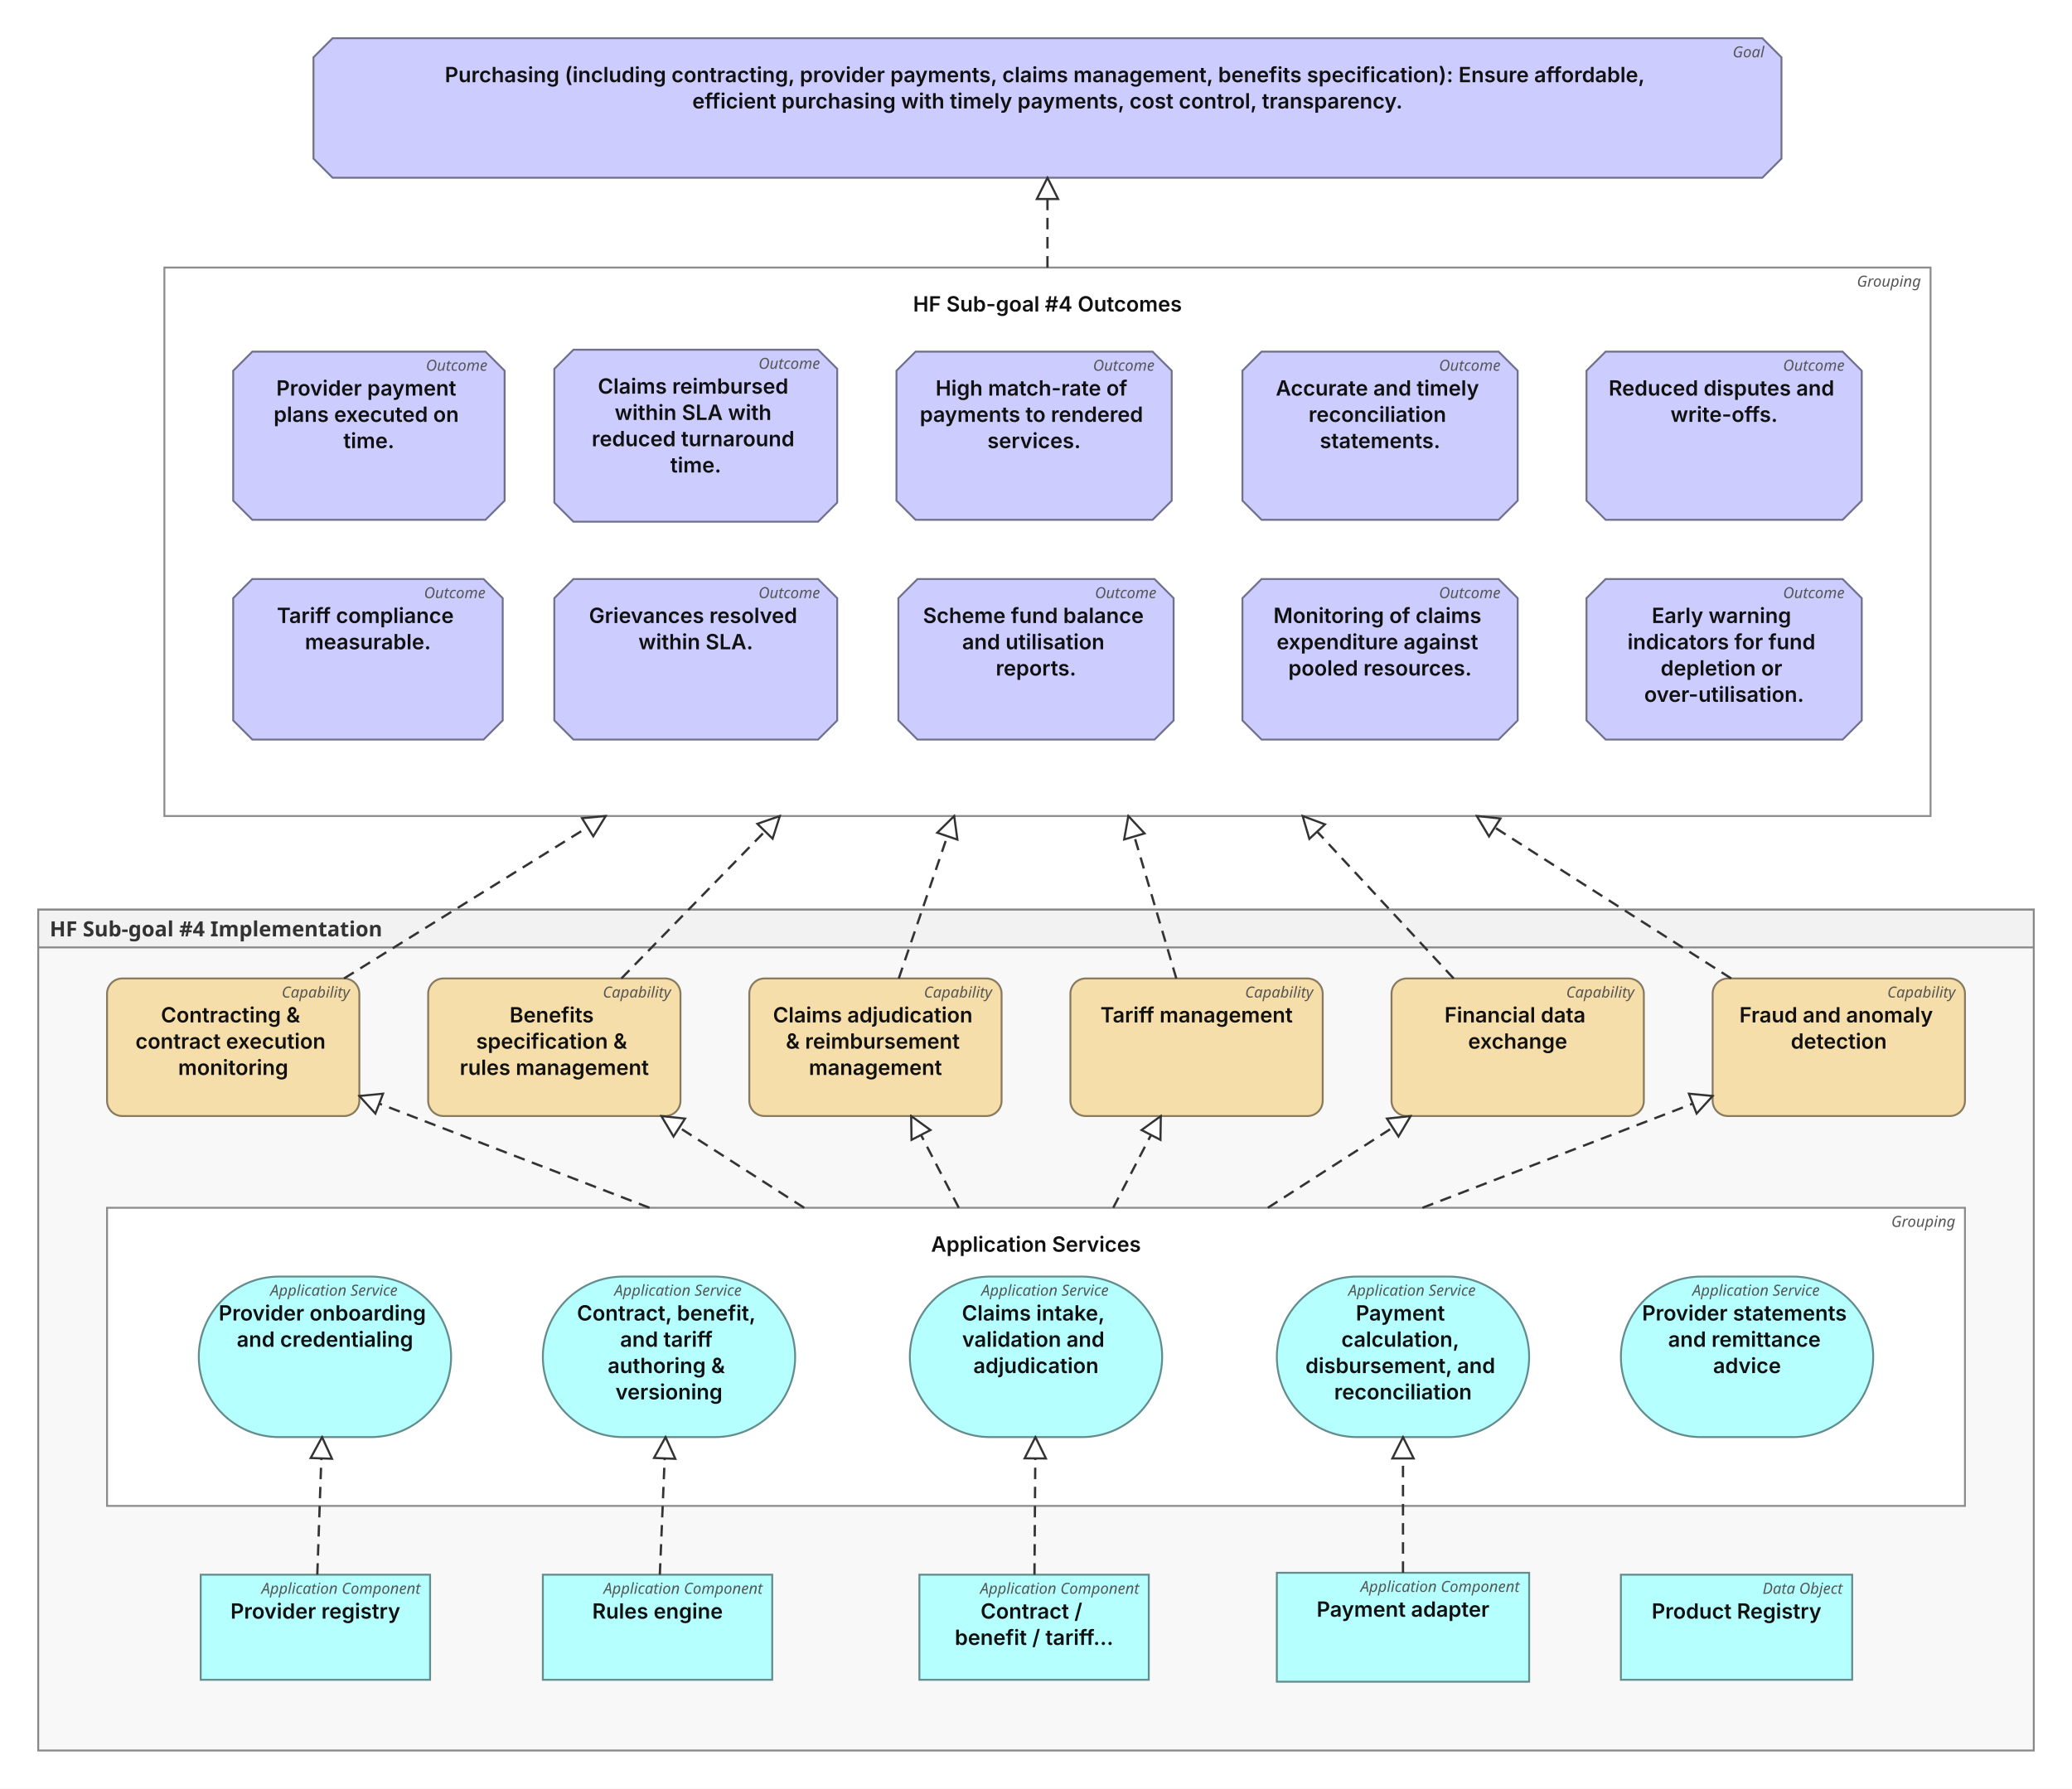
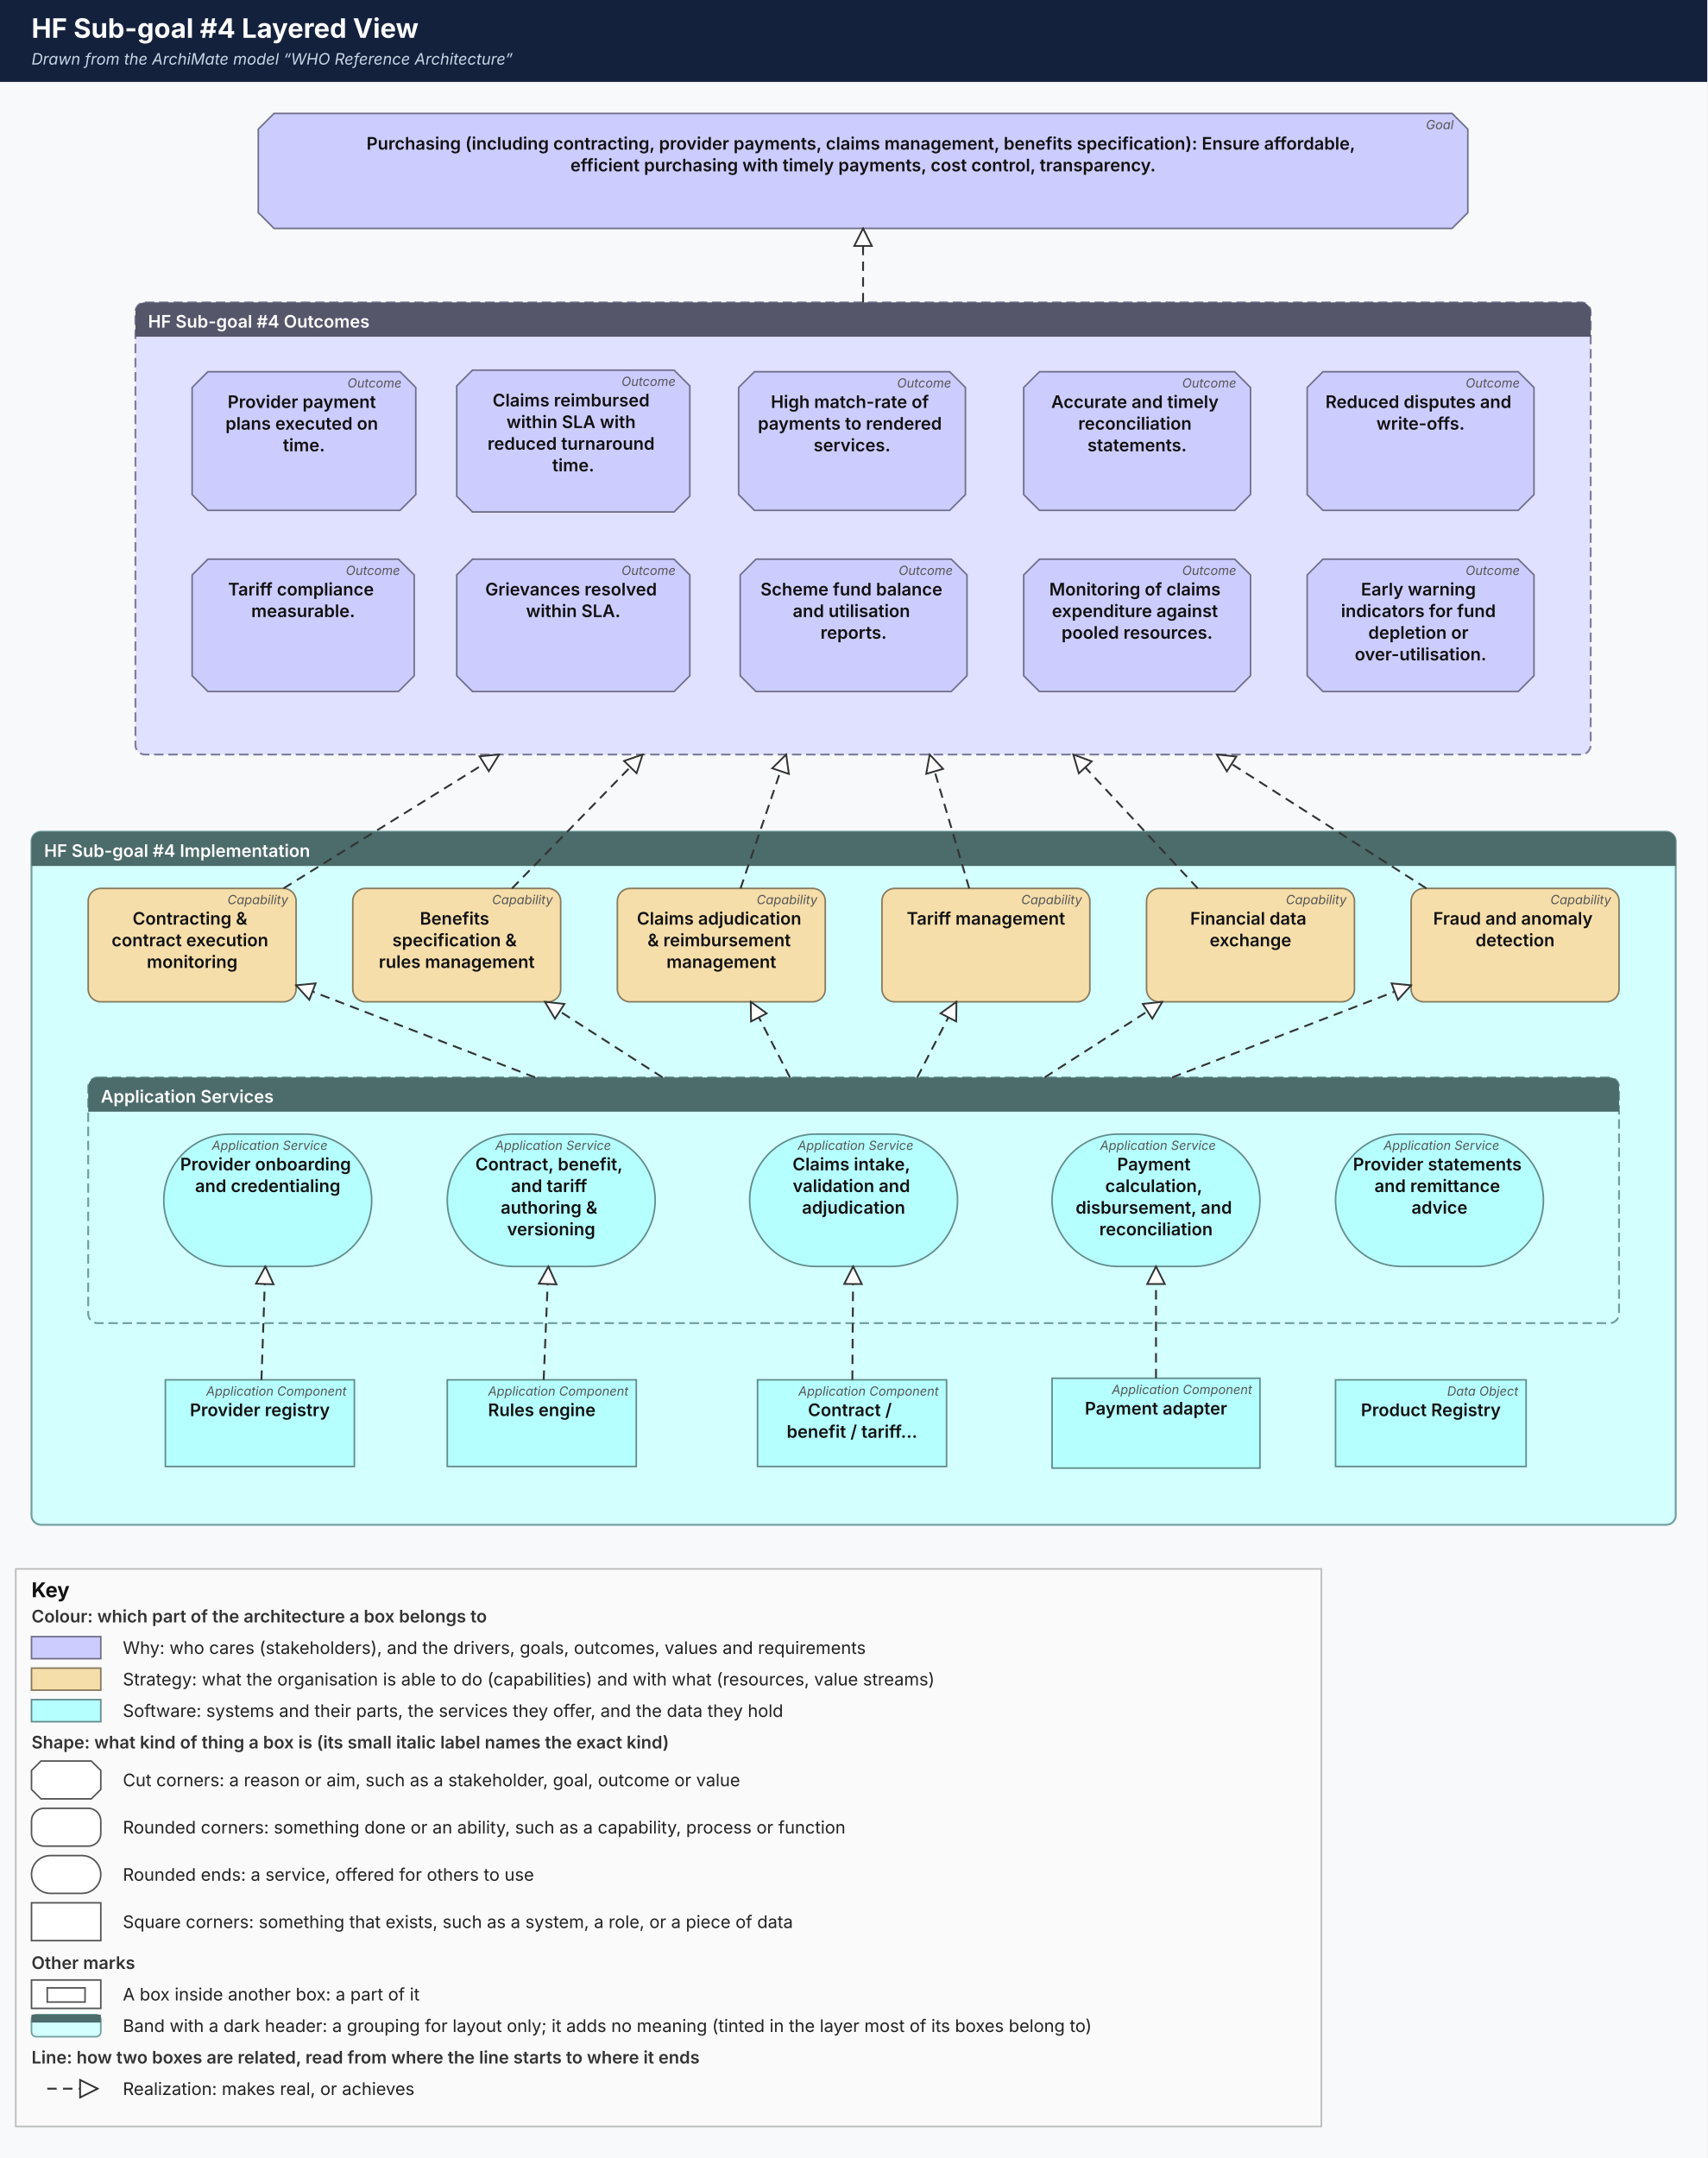
- <svg xmlns="http://www.w3.org/2000/svg" viewBox="16 76 1084 936" width="1084" height="936" role="img" aria-labelledby="av-title">
+ <svg xmlns="http://www.w3.org/2000/svg" viewBox="16 24 1084 1370" width="1084" height="1370" role="img" aria-labelledby="av-title">
  <style>
- .av-name{font:600 11px system-ui,-apple-system,"Segoe UI",sans-serif;fill:#111}
- .av-type{font:italic 8px system-ui,sans-serif;fill:#555}
- .av-group{font:600 11px system-ui,sans-serif;fill:#333}
- .av-note{font:10px system-ui,sans-serif;fill:#222}
- .av-rel{font:9px system-ui,sans-serif;fill:#333;paint-order:stroke;stroke:#fff;stroke-width:3px}
+ .av-name{font:600 11px Inter, "Segoe UI", system-ui, -apple-system, Helvetica, Arial, sans-serif;fill:#111}
+ .av-type{font:italic 8px Inter, "Segoe UI", system-ui, -apple-system, Helvetica, Arial, sans-serif;fill:#555}
+ .av-group{font:600 11px Inter, "Segoe UI", system-ui, -apple-system, Helvetica, Arial, sans-serif;fill:#333}
+ .av-note{font:10px Inter, "Segoe UI", system-ui, -apple-system, Helvetica, Arial, sans-serif;fill:#222}
+ .av-key{font:11px Inter, "Segoe UI", system-ui, -apple-system, Helvetica, Arial, sans-serif;fill:#222}
+ .av-keyh{font:600 11px Inter, "Segoe UI", system-ui, -apple-system, Helvetica, Arial, sans-serif;fill:#333}
+ .av-keyt{font:700 13px Inter, "Segoe UI", system-ui, -apple-system, Helvetica, Arial, sans-serif;fill:#111}
+ .av-rel{font:9px Inter, "Segoe UI", system-ui, -apple-system, Helvetica, Arial, sans-serif;fill:#333;paint-order:stroke;stroke:#fff;stroke-width:3px}
a:hover rect,a:hover polygon,a:focus rect,a:focus polygon{stroke:#06c;stroke-width:2.5}
</style>
  <defs>
    <marker id="arrow-open" viewBox="0 0 12 12" refX="11" refY="6" markerWidth="11" markerHeight="11" orient="auto-start-reverse" markerUnits="userSpaceOnUse">
      <path d="M1 1 L11 6 L1 11" fill="none" stroke="#333" stroke-width="1.3" />
    </marker>
    <marker id="arrow-filled" viewBox="0 0 12 12" refX="11" refY="6" markerWidth="11" markerHeight="11" orient="auto-start-reverse" markerUnits="userSpaceOnUse">
      <path d="M1 1 L11 6 L1 11 Z" fill="#333" />
    </marker>
    <marker id="arrow-small" viewBox="0 0 10 10" refX="9" refY="5" markerWidth="8" markerHeight="8" orient="auto-start-reverse" markerUnits="userSpaceOnUse">
      <path d="M1 1 L9 5 L1 9" fill="none" stroke="#333" stroke-width="1.2" />
    </marker>
    <marker id="triangle-hollow" viewBox="0 0 14 14" refX="13" refY="7" markerWidth="13" markerHeight="13" orient="auto-start-reverse" markerUnits="userSpaceOnUse">
      <path d="M1 1 L13 7 L1 13 Z" fill="#fff" stroke="#333" stroke-width="1.2" />
    </marker>
    <marker id="diamond-filled" viewBox="0 0 16 10" refX="1" refY="5" markerWidth="16" markerHeight="10" orient="auto-start-reverse" markerUnits="userSpaceOnUse">
      <path d="M1 5 L8 1 L15 5 L8 9 Z" fill="#333" />
    </marker>
    <marker id="diamond-hollow" viewBox="0 0 16 10" refX="1" refY="5" markerWidth="16" markerHeight="10" orient="auto-start-reverse" markerUnits="userSpaceOnUse">
      <path d="M1 5 L8 1 L15 5 L8 9 Z" fill="#fff" stroke="#333" stroke-width="1.2" />
    </marker>
    <marker id="dot" viewBox="0 0 8 8" refX="4" refY="4" markerWidth="7" markerHeight="7" orient="auto" markerUnits="userSpaceOnUse">
      <circle cx="4" cy="4" r="3.2" fill="#333" />
    </marker>
    <pattern id="missing" width="8" height="8" patternUnits="userSpaceOnUse" patternTransform="rotate(45)">
      <rect width="8" height="8" fill="#fff" />
      <line x1="0" y1="0" x2="0" y2="8" stroke="#d33" stroke-width="2" />
    </pattern>
  </defs>
-   <rect x="16" y="76" width="1084" height="936" fill="#fff" />
-   <a href="../../../en/dpi-h-ra/archimate/0.2.0-draft.2/elements/id-bbda116d3e4045edb39ecb17d51a9461/" target="_top">
+   <rect x="16" y="24" width="1084" height="1370" fill="#f8f9fb" />
+   <rect x="16" y="24" width="1084" height="52" fill="#14213d" />
+   <text x="36" y="48" style="font:700 17px Inter, &quot;Segoe UI&quot;, system-ui, -apple-system, Helvetica, Arial, sans-serif;fill:#fff">HF Sub-goal #4 Layered View</text>
+   <text x="36" y="65" style="font:italic 10px Inter, &quot;Segoe UI&quot;, system-ui, -apple-system, Helvetica, Arial, sans-serif;fill:#c9d6e6">Drawn from the ArchiMate model “WHO Reference Architecture”</text>
+   <a href="../../../en/dpi-h-ra/archimate/0.2.0-draft.2/elements/purchasing-including-contracting-provider-payments-claims/" target="_top">
    <polygon points="190,96 938,96 948,106 948,159 938,169 190,169 180,159 180,106" fill="#ccccff" stroke="#70708c" stroke-width="1" />
    <text class="av-type" x="939" y="106" text-anchor="end">Goal</text>
    <text class="av-name" x="564" y="119" text-anchor="middle">
      <tspan x="564" dy="0">Purchasing (including contracting, provider payments, claims management, benefits specification): Ensure affordable,</tspan>
      <tspan x="564" dy="13.75">efficient purchasing with timely payments, cost control, transparency.</tspan>
    </text>
  </a>
-   <a href="../../../en/dpi-h-ra/archimate/0.2.0-draft.2/elements/id-8d5f8d8fc6ed492983dcd5a2af5956a5/" target="_top">
-     <rect x="102" y="216" width="924" height="287" fill="#ffffff" stroke="#8c8c8c" stroke-width="1" />
-     <text class="av-type" x="1021" y="226" text-anchor="end">Grouping</text>
-     <text class="av-name" x="564" y="239" text-anchor="middle">
-       <tspan x="564" dy="0">HF Sub-goal #4 Outcomes</tspan>
-     </text>
-   </a>
-   <a href="../../../en/dpi-h-ra/archimate/0.2.0-draft.2/elements/id-2bd8fe59447a4ebe9a92e4c0409d2ee6/" target="_top">
+   <a href="../../../en/dpi-h-ra/archimate/0.2.0-draft.2/elements/hf-sub-goal-4-outcomes/" target="_top">
+     <rect x="102" y="216" width="924" height="287" rx="6" fill="#e0e0ff" stroke="#7e7e9e" stroke-width="1.2" stroke-dasharray="6 3" />
+     <path d="M102 222 a6 6 0 0 1 6 -6 h912 a6 6 0 0 1 6 6 v15.75 h-924 z" fill="#56566b" />
+     <text class="av-group" x="110" y="232" style="fill:#fff">HF Sub-goal #4 Outcomes</text>
+   </a>
+   <a href="../../../en/dpi-h-ra/archimate/0.2.0-draft.2/elements/provider-payment-plans-executed-on-time/" target="_top">
    <polygon points="148,260 270,260 280,270 280,338 270,348 148,348 138,338 138,270" fill="#ccccff" stroke="#70708c" stroke-width="1" />
    <text class="av-type" x="271" y="270" text-anchor="end">Outcome</text>
    <text class="av-name" x="209" y="283" text-anchor="middle">
      <tspan x="209" dy="0">Provider payment</tspan>
      <tspan x="209" dy="13.75">plans executed on</tspan>
      <tspan x="209" dy="13.75">time.</tspan>
    </text>
  </a>
-   <a href="../../../en/dpi-h-ra/archimate/0.2.0-draft.2/elements/id-e03b3aefe0e249c0a475acab64ec6e2f/" target="_top">
+   <a href="../../../en/dpi-h-ra/archimate/0.2.0-draft.2/elements/claims-reimbursed-within-sla-with-reduced-turnaround-time/" target="_top">
    <polygon points="316,259 444,259 454,269 454,339 444,349 316,349 306,339 306,269" fill="#ccccff" stroke="#70708c" stroke-width="1" />
    <text class="av-type" x="445" y="269" text-anchor="end">Outcome</text>
    <text class="av-name" x="380" y="282" text-anchor="middle">
      <tspan x="380" dy="0">Claims reimbursed</tspan>
      <tspan x="380" dy="13.75">within SLA with</tspan>
      <tspan x="380" dy="13.75">reduced turnaround</tspan>
      <tspan x="380" dy="13.75">time.</tspan>
    </text>
  </a>
-   <a href="../../../en/dpi-h-ra/archimate/0.2.0-draft.2/elements/id-da2412e35e644d36ae6f289c35c7a2de/" target="_top">
+   <a href="../../../en/dpi-h-ra/archimate/0.2.0-draft.2/elements/high-match-rate-of-payments-to-rendered-services/" target="_top">
    <polygon points="495,260 619,260 629,270 629,338 619,348 495,348 485,338 485,270" fill="#ccccff" stroke="#70708c" stroke-width="1" />
    <text class="av-type" x="620" y="270" text-anchor="end">Outcome</text>
    <text class="av-name" x="557" y="283" text-anchor="middle">
      <tspan x="557" dy="0">High match-rate of</tspan>
      <tspan x="557" dy="13.75">payments to rendered</tspan>
      <tspan x="557" dy="13.75">services.</tspan>
    </text>
  </a>
-   <a href="../../../en/dpi-h-ra/archimate/0.2.0-draft.2/elements/id-abf19e4a866f47d4be5679396393e019/" target="_top">
+   <a href="../../../en/dpi-h-ra/archimate/0.2.0-draft.2/elements/accurate-and-timely-reconciliation-statements/" target="_top">
    <polygon points="676,260 800,260 810,270 810,338 800,348 676,348 666,338 666,270" fill="#ccccff" stroke="#70708c" stroke-width="1" />
    <text class="av-type" x="801" y="270" text-anchor="end">Outcome</text>
    <text class="av-name" x="738" y="283" text-anchor="middle">
      <tspan x="738" dy="0">Accurate and timely</tspan>
      <tspan x="738" dy="13.75">reconciliation</tspan>
      <tspan x="738" dy="13.75">statements.</tspan>
    </text>
  </a>
-   <a href="../../../en/dpi-h-ra/archimate/0.2.0-draft.2/elements/id-2423ff77358b499683c3c81f557eeec9/" target="_top">
+   <a href="../../../en/dpi-h-ra/archimate/0.2.0-draft.2/elements/reduced-disputes-and-write-offs/" target="_top">
    <polygon points="856,260 980,260 990,270 990,338 980,348 856,348 846,338 846,270" fill="#ccccff" stroke="#70708c" stroke-width="1" />
    <text class="av-type" x="981" y="270" text-anchor="end">Outcome</text>
    <text class="av-name" x="918" y="283" text-anchor="middle">
      <tspan x="918" dy="0">Reduced disputes and</tspan>
      <tspan x="918" dy="13.75">write-offs.</tspan>
    </text>
  </a>
-   <a href="../../../en/dpi-h-ra/archimate/0.2.0-draft.2/elements/id-301c2499b7ee47f8b709e48acbec0260/" target="_top">
+   <a href="../../../en/dpi-h-ra/archimate/0.2.0-draft.2/elements/tariff-compliance-measurable/" target="_top">
    <polygon points="148,379 269,379 279,389 279,453 269,463 148,463 138,453 138,389" fill="#ccccff" stroke="#70708c" stroke-width="1" />
    <text class="av-type" x="270" y="389" text-anchor="end">Outcome</text>
    <text class="av-name" x="208.5" y="402" text-anchor="middle">
      <tspan x="208.5" dy="0">Tariff compliance</tspan>
      <tspan x="208.5" dy="13.75">measurable.</tspan>
    </text>
  </a>
-   <a href="../../../en/dpi-h-ra/archimate/0.2.0-draft.2/elements/id-d9092690dc4c4a0e81b0f2ec26d9eef2/" target="_top">
+   <a href="../../../en/dpi-h-ra/archimate/0.2.0-draft.2/elements/grievances-resolved-within-sla/" target="_top">
    <polygon points="316,379 444,379 454,389 454,453 444,463 316,463 306,453 306,389" fill="#ccccff" stroke="#70708c" stroke-width="1" />
    <text class="av-type" x="445" y="389" text-anchor="end">Outcome</text>
    <text class="av-name" x="380" y="402" text-anchor="middle">
      <tspan x="380" dy="0">Grievances resolved</tspan>
      <tspan x="380" dy="13.75">within SLA.</tspan>
    </text>
  </a>
-   <a href="../../../en/dpi-h-ra/archimate/0.2.0-draft.2/elements/id-d97c672dba5f4a439d1c5c8ace039f67/" target="_top">
+   <a href="../../../en/dpi-h-ra/archimate/0.2.0-draft.2/elements/scheme-fund-balance-and-utilisation-reports/" target="_top">
    <polygon points="496,379 620,379 630,389 630,453 620,463 496,463 486,453 486,389" fill="#ccccff" stroke="#70708c" stroke-width="1" />
    <text class="av-type" x="621" y="389" text-anchor="end">Outcome</text>
    <text class="av-name" x="558" y="402" text-anchor="middle">
      <tspan x="558" dy="0">Scheme fund balance</tspan>
      <tspan x="558" dy="13.75">and utilisation</tspan>
      <tspan x="558" dy="13.75">reports.</tspan>
    </text>
  </a>
-   <a href="../../../en/dpi-h-ra/archimate/0.2.0-draft.2/elements/id-90e82e26fd714316a1da668f35f8251b/" target="_top">
+   <a href="../../../en/dpi-h-ra/archimate/0.2.0-draft.2/elements/monitoring-of-claims-expenditure-against-pooled-resources/" target="_top">
    <polygon points="676,379 800,379 810,389 810,453 800,463 676,463 666,453 666,389" fill="#ccccff" stroke="#70708c" stroke-width="1" />
    <text class="av-type" x="801" y="389" text-anchor="end">Outcome</text>
    <text class="av-name" x="738" y="402" text-anchor="middle">
      <tspan x="738" dy="0">Monitoring of claims</tspan>
      <tspan x="738" dy="13.75">expenditure against</tspan>
      <tspan x="738" dy="13.75">pooled resources.</tspan>
    </text>
  </a>
-   <a href="../../../en/dpi-h-ra/archimate/0.2.0-draft.2/elements/id-16f44f890004438e9f0a05a6b05811f3/" target="_top">
+   <a href="../../../en/dpi-h-ra/archimate/0.2.0-draft.2/elements/early-warning-indicators-for-fund-depletion-or-over/" target="_top">
    <polygon points="856,379 980,379 990,389 990,453 980,463 856,463 846,453 846,389" fill="#ccccff" stroke="#70708c" stroke-width="1" />
    <text class="av-type" x="981" y="389" text-anchor="end">Outcome</text>
    <text class="av-name" x="918" y="402" text-anchor="middle">
      <tspan x="918" dy="0">Early warning</tspan>
      <tspan x="918" dy="13.75">indicators for fund</tspan>
      <tspan x="918" dy="13.75">depletion or</tspan>
      <tspan x="918" dy="13.75">over-utilisation.</tspan>
    </text>
  </a>
  <g class="av-g">
-     <rect x="36" y="552" width="1044" height="440" fill="#f2f2f2" fill-opacity=".55" stroke="#888" />
-     <rect x="36" y="552" width="1044" height="19.75" fill="#f2f2f2" stroke="#888" />
-     <text class="av-group" x="42" y="566">HF Sub-goal #4 Implementation</text>
+     <rect x="36" y="552" width="1044" height="440" rx="6" fill="#d3ffff" stroke="#709e9e" stroke-width="1.2" />
+     <path d="M36 558 a6 6 0 0 1 6 -6 h1032 a6 6 0 0 1 6 6 v15.75 h-1044 z" fill="#4c6b6b" />
+     <text class="av-group" x="44" y="568" style="fill:#fff">HF Sub-goal #4 Implementation</text>
  </g>
-   <a href="../../../en/dpi-h-ra/archimate/0.2.0-draft.2/elements/id-45c2aaa7e9934074950c99aa79e21cfc/" target="_top">
-     <rect x="72" y="708" width="972" height="156" fill="#ffffff" stroke="#8c8c8c" stroke-width="1" />
-     <text class="av-type" x="1039" y="718" text-anchor="end">Grouping</text>
-     <text class="av-name" x="558" y="731" text-anchor="middle">
-       <tspan x="558" dy="0">Application Services</tspan>
-     </text>
-   </a>
-   <a href="../../../en/dpi-h-ra/archimate/0.2.0-draft.2/elements/id-21ad976dddce4f05afda8b514278a497/" target="_top">
+   <a href="../../../en/dpi-h-ra/archimate/0.2.0-draft.2/elements/application-services-45c2/" target="_top">
+     <rect x="72" y="708" width="972" height="156" rx="6" fill="#d3ffff" stroke="#709e9e" stroke-width="1.2" stroke-dasharray="6 3" />
+     <path d="M72 714 a6 6 0 0 1 6 -6 h960 a6 6 0 0 1 6 6 v15.75 h-972 z" fill="#4c6b6b" />
+     <text class="av-group" x="80" y="724" style="fill:#fff">Application Services</text>
+   </a>
+   <a href="../../../en/dpi-h-ra/archimate/0.2.0-draft.2/elements/provider-onboarding-and-credentialing/" target="_top">
    <rect x="120" y="744" width="132" height="84" rx="42" fill="#b5ffff" stroke="#648c8c" stroke-width="1" />
    <text class="av-type" x="224" y="754" text-anchor="end">Application Service</text>
    <text class="av-name" x="186" y="767" text-anchor="middle">
      <tspan x="186" dy="0">Provider onboarding</tspan>
      <tspan x="186" dy="13.75">and credentialing</tspan>
    </text>
  </a>
-   <a href="../../../en/dpi-h-ra/archimate/0.2.0-draft.2/elements/id-ebe5ebd10fbd48ab81212ff1f7166053/" target="_top">
+   <a href="../../../en/dpi-h-ra/archimate/0.2.0-draft.2/elements/contract-benefit-and-tariff-authoring-versioning/" target="_top">
    <rect x="300" y="744" width="132" height="84" rx="42" fill="#b5ffff" stroke="#648c8c" stroke-width="1" />
    <text class="av-type" x="404" y="754" text-anchor="end">Application Service</text>
    <text class="av-name" x="366" y="767" text-anchor="middle">
      <tspan x="366" dy="0">Contract, benefit,</tspan>
      <tspan x="366" dy="13.75">and tariff</tspan>
      <tspan x="366" dy="13.75">authoring &amp;</tspan>
      <tspan x="366" dy="13.75">versioning</tspan>
    </text>
  </a>
-   <a href="../../../en/dpi-h-ra/archimate/0.2.0-draft.2/elements/id-f9160c2c633f43d68dc0c5407fcb3556/" target="_top">
+   <a href="../../../en/dpi-h-ra/archimate/0.2.0-draft.2/elements/claims-intake-validation-and-adjudication/" target="_top">
    <rect x="492" y="744" width="132" height="84" rx="42" fill="#b5ffff" stroke="#648c8c" stroke-width="1" />
    <text class="av-type" x="596" y="754" text-anchor="end">Application Service</text>
    <text class="av-name" x="558" y="767" text-anchor="middle">
      <tspan x="558" dy="0">Claims intake,</tspan>
      <tspan x="558" dy="13.75">validation and</tspan>
      <tspan x="558" dy="13.75">adjudication</tspan>
    </text>
  </a>
-   <a href="../../../en/dpi-h-ra/archimate/0.2.0-draft.2/elements/id-41319b730b804a8391b887e17d826638/" target="_top">
+   <a href="../../../en/dpi-h-ra/archimate/0.2.0-draft.2/elements/payment-calculation-disbursement-and-reconciliation/" target="_top">
    <rect x="684" y="744" width="132" height="84" rx="42" fill="#b5ffff" stroke="#648c8c" stroke-width="1" />
    <text class="av-type" x="788" y="754" text-anchor="end">Application Service</text>
    <text class="av-name" x="750" y="767" text-anchor="middle">
      <tspan x="750" dy="0">Payment</tspan>
      <tspan x="750" dy="13.75">calculation,</tspan>
      <tspan x="750" dy="13.75">disbursement, and</tspan>
      <tspan x="750" dy="13.75">reconciliation</tspan>
    </text>
  </a>
-   <a href="../../../en/dpi-h-ra/archimate/0.2.0-draft.2/elements/id-cac98c020ee3472fafb25c21baad5005/" target="_top">
+   <a href="../../../en/dpi-h-ra/archimate/0.2.0-draft.2/elements/provider-statements-and-remittance-advice/" target="_top">
    <rect x="864" y="744" width="132" height="84" rx="42" fill="#b5ffff" stroke="#648c8c" stroke-width="1" />
    <text class="av-type" x="968" y="754" text-anchor="end">Application Service</text>
    <text class="av-name" x="930" y="767" text-anchor="middle">
      <tspan x="930" dy="0">Provider statements</tspan>
      <tspan x="930" dy="13.75">and remittance</tspan>
      <tspan x="930" dy="13.75">advice</tspan>
    </text>
  </a>
-   <a href="../../../en/dpi-h-ra/archimate/0.2.0-draft.2/elements/id-bdf46380a80540eab0191ad8807644cb/" target="_top">
+   <a href="../../../en/dpi-h-ra/archimate/0.2.0-draft.2/elements/fraud-and-anomaly-detection/" target="_top">
    <rect x="912" y="588" width="132" height="72" rx="8" fill="#f5deaa" stroke="#877a5e" stroke-width="1" />
    <text class="av-type" x="1039" y="598" text-anchor="end">Capability</text>
    <text class="av-name" x="978" y="611" text-anchor="middle">
      <tspan x="978" dy="0">Fraud and anomaly</tspan>
      <tspan x="978" dy="13.75">detection</tspan>
    </text>
  </a>
-   <a href="../../../en/dpi-h-ra/archimate/0.2.0-draft.2/elements/id-26af465ba86946158ae19ada621774e0/" target="_top">
+   <a href="../../../en/dpi-h-ra/archimate/0.2.0-draft.2/elements/provider-registry/" target="_top">
    <rect x="121" y="900" width="120" height="55" fill="#b5ffff" stroke="#648c8c" stroke-width="1" />
    <text class="av-type" x="236" y="910" text-anchor="end">Application Component</text>
    <text class="av-name" x="181" y="923" text-anchor="middle">
      <tspan x="181" dy="0">Provider registry</tspan>
    </text>
  </a>
-   <a href="../../../en/dpi-h-ra/archimate/0.2.0-draft.2/elements/id-119f7e04abd04db09ba54fce75a95501/" target="_top">
+   <a href="../../../en/dpi-h-ra/archimate/0.2.0-draft.2/elements/contract-benefit-tariff-management-system/" target="_top">
    <rect x="497" y="900" width="120" height="55" fill="#b5ffff" stroke="#648c8c" stroke-width="1" />
    <text class="av-type" x="612" y="910" text-anchor="end">Application Component</text>
    <text class="av-name" x="557" y="923" text-anchor="middle">
      <tspan x="557" dy="0">Contract /</tspan>
      <tspan x="557" dy="13.75">benefit / tariff…</tspan>
    </text>
  </a>
-   <a href="../../../en/dpi-h-ra/archimate/0.2.0-draft.2/elements/id-04fa40ecf4734beda9e6dec5cf6dfb89/" target="_top">
+   <a href="../../../en/dpi-h-ra/archimate/0.2.0-draft.2/elements/contracting-contract-execution-monitoring/" target="_top">
    <rect x="72" y="588" width="132" height="72" rx="8" fill="#f5deaa" stroke="#877a5e" stroke-width="1" />
    <text class="av-type" x="199" y="598" text-anchor="end">Capability</text>
    <text class="av-name" x="138" y="611" text-anchor="middle">
      <tspan x="138" dy="0">Contracting &amp;</tspan>
      <tspan x="138" dy="13.75">contract execution</tspan>
      <tspan x="138" dy="13.75">monitoring</tspan>
    </text>
  </a>
-   <a href="../../../en/dpi-h-ra/archimate/0.2.0-draft.2/elements/id-806699c473dc4aaba8be84453f86ae45/" target="_top">
+   <a href="../../../en/dpi-h-ra/archimate/0.2.0-draft.2/elements/claims-adjudication-reimbursement-management/" target="_top">
    <rect x="408" y="588" width="132" height="72" rx="8" fill="#f5deaa" stroke="#877a5e" stroke-width="1" />
    <text class="av-type" x="535" y="598" text-anchor="end">Capability</text>
    <text class="av-name" x="474" y="611" text-anchor="middle">
      <tspan x="474" dy="0">Claims adjudication</tspan>
      <tspan x="474" dy="13.75">&amp; reimbursement</tspan>
      <tspan x="474" dy="13.75">management</tspan>
    </text>
  </a>
-   <a href="../../../en/dpi-h-ra/archimate/0.2.0-draft.2/elements/id-c8e759f5393c46b2913ed89685da2aa3/" target="_top">
+   <a href="../../../en/dpi-h-ra/archimate/0.2.0-draft.2/elements/benefits-specification-rules-management/" target="_top">
    <rect x="240" y="588" width="132" height="72" rx="8" fill="#f5deaa" stroke="#877a5e" stroke-width="1" />
    <text class="av-type" x="367" y="598" text-anchor="end">Capability</text>
    <text class="av-name" x="306" y="611" text-anchor="middle">
      <tspan x="306" dy="0">Benefits</tspan>
      <tspan x="306" dy="13.75">specification &amp;</tspan>
      <tspan x="306" dy="13.75">rules management</tspan>
    </text>
  </a>
-   <a href="../../../en/dpi-h-ra/archimate/0.2.0-draft.2/elements/id-0d06d183aa4143d2bde19efce7b43e76/" target="_top">
+   <a href="../../../en/dpi-h-ra/archimate/0.2.0-draft.2/elements/financial-data-exchange/" target="_top">
    <rect x="744" y="588" width="132" height="72" rx="8" fill="#f5deaa" stroke="#877a5e" stroke-width="1" />
    <text class="av-type" x="871" y="598" text-anchor="end">Capability</text>
    <text class="av-name" x="810" y="611" text-anchor="middle">
      <tspan x="810" dy="0">Financial data</tspan>
      <tspan x="810" dy="13.75">exchange</tspan>
    </text>
  </a>
-   <a href="../../../en/dpi-h-ra/archimate/0.2.0-draft.2/elements/id-9656a25d21764b3ea9fc54f74319e64d/" target="_top">
+   <a href="../../../en/dpi-h-ra/archimate/0.2.0-draft.2/elements/rules-engine/" target="_top">
    <rect x="300" y="900" width="120" height="55" fill="#b5ffff" stroke="#648c8c" stroke-width="1" />
    <text class="av-type" x="415" y="910" text-anchor="end">Application Component</text>
    <text class="av-name" x="360" y="923" text-anchor="middle">
      <tspan x="360" dy="0">Rules engine</tspan>
    </text>
  </a>
-   <a href="../../../en/dpi-h-ra/archimate/0.2.0-draft.2/elements/id-0ada4609f1274bacb660d9068f4977cf/" target="_top">
+   <a href="../../../en/dpi-h-ra/archimate/0.2.0-draft.2/elements/tariff-management/" target="_top">
    <rect x="576" y="588" width="132" height="72" rx="8" fill="#f5deaa" stroke="#877a5e" stroke-width="1" />
    <text class="av-type" x="703" y="598" text-anchor="end">Capability</text>
    <text class="av-name" x="642" y="611" text-anchor="middle">
      <tspan x="642" dy="0">Tariff management</tspan>
    </text>
  </a>
-   <a href="../../../en/dpi-h-ra/archimate/0.2.0-draft.2/elements/id-716fcfc68efb4aafa35b80fe4bd608e5/" target="_top">
+   <a href="../../../en/dpi-h-ra/archimate/0.2.0-draft.2/elements/product-registry/" target="_top">
    <rect x="864" y="900" width="121" height="55" fill="#b5ffff" stroke="#648c8c" stroke-width="1" />
    <text class="av-type" x="980" y="910" text-anchor="end">Data Object</text>
    <text class="av-name" x="924.5" y="923" text-anchor="middle">
      <tspan x="924.5" dy="0">Product Registry</tspan>
    </text>
  </a>
-   <a href="../../../en/dpi-h-ra/archimate/0.2.0-draft.2/elements/id-0d5f3016c6d84a3eb6493b7fa34a1de3/" target="_top">
+   <a href="../../../en/dpi-h-ra/archimate/0.2.0-draft.2/elements/payment-adapter/" target="_top">
    <rect x="684" y="899" width="132" height="57" fill="#b5ffff" stroke="#648c8c" stroke-width="1" />
    <text class="av-type" x="811" y="909" text-anchor="end">Application Component</text>
    <text class="av-name" x="750" y="922" text-anchor="middle">
      <tspan x="750" dy="0">Payment adapter</tspan>
    </text>
  </a>
  <a href="../../../en/dpi-h-ra/archimate/0.2.0-draft.2/relationships/id-612ec711f9874ee9ac9e530e686fa22c/" target="_top">
    <path d="M564 216 L564 169" fill="none" stroke="#333" stroke-width="1.2" stroke-dasharray="6 4" marker-end="url(#triangle-hollow)" />
    <path d="M564 216 L564 169" fill="none" stroke="transparent" stroke-width="8" />
  </a>
  <a href="../../../en/dpi-h-ra/archimate/0.2.0-draft.2/relationships/id-544b177bb9a0483489449a7629aff182/" target="_top">
    <path d="M355.8 708 L204 649.5" fill="none" stroke="#333" stroke-width="1.2" stroke-dasharray="6 4" marker-end="url(#triangle-hollow)" />
    <path d="M355.8 708 L204 649.5" fill="none" stroke="transparent" stroke-width="8" />
  </a>
  <a href="../../../en/dpi-h-ra/archimate/0.2.0-draft.2/relationships/id-9318556fb2484446b483ec47116b1149/" target="_top">
    <path d="M436.7 708 L362 660" fill="none" stroke="#333" stroke-width="1.2" stroke-dasharray="6 4" marker-end="url(#triangle-hollow)" />
    <path d="M436.7 708 L362 660" fill="none" stroke="transparent" stroke-width="8" />
  </a>
  <a href="../../../en/dpi-h-ra/archimate/0.2.0-draft.2/relationships/id-1c56455ddab24a2ab6956a0b268b65ac/" target="_top">
    <path d="M517.6 708 L492.7 660" fill="none" stroke="#333" stroke-width="1.2" stroke-dasharray="6 4" marker-end="url(#triangle-hollow)" />
    <path d="M517.6 708 L492.7 660" fill="none" stroke="transparent" stroke-width="8" />
  </a>
  <a href="../../../en/dpi-h-ra/archimate/0.2.0-draft.2/relationships/id-a3d733b492c748c38e1b696270a11b52/" target="_top">
    <path d="M598.4 708 L623.3 660" fill="none" stroke="#333" stroke-width="1.2" stroke-dasharray="6 4" marker-end="url(#triangle-hollow)" />
    <path d="M598.4 708 L623.3 660" fill="none" stroke="transparent" stroke-width="8" />
  </a>
  <a href="../../../en/dpi-h-ra/archimate/0.2.0-draft.2/relationships/id-121644a97cde44968cf6466fc5166202/" target="_top">
    <path d="M679.3 708 L754 660" fill="none" stroke="#333" stroke-width="1.2" stroke-dasharray="6 4" marker-end="url(#triangle-hollow)" />
    <path d="M679.3 708 L754 660" fill="none" stroke="transparent" stroke-width="8" />
  </a>
  <a href="../../../en/dpi-h-ra/archimate/0.2.0-draft.2/relationships/id-61ea69e8009447e6a8b2a63f669e1a28/" target="_top">
    <path d="M760.2 708 L912 649.5" fill="none" stroke="#333" stroke-width="1.2" stroke-dasharray="6 4" marker-end="url(#triangle-hollow)" />
    <path d="M760.2 708 L912 649.5" fill="none" stroke="transparent" stroke-width="8" />
  </a>
  <a href="../../../en/dpi-h-ra/archimate/0.2.0-draft.2/relationships/id-674769ac5b1c45d1a4fbe621b1938d96/" target="_top">
    <path d="M921.7 588 L788.6 503" fill="none" stroke="#333" stroke-width="1.2" stroke-dasharray="6 4" marker-end="url(#triangle-hollow)" />
    <path d="M921.7 588 L788.6 503" fill="none" stroke="transparent" stroke-width="8" />
  </a>
  <a href="../../../en/dpi-h-ra/archimate/0.2.0-draft.2/relationships/id-fb456e0043b141d7ba426768fcbdf875/" target="_top">
    <path d="M182 900 L184.5 828" fill="none" stroke="#333" stroke-width="1.2" stroke-dasharray="6 4" marker-end="url(#triangle-hollow)" />
    <path d="M182 900 L184.5 828" fill="none" stroke="transparent" stroke-width="8" />
  </a>
  <a href="../../../en/dpi-h-ra/archimate/0.2.0-draft.2/relationships/id-2f4b9958ad3f47dd9aba8ba2f4a86054/" target="_top">
    <path d="M557.2 900 L557.7 828" fill="none" stroke="#333" stroke-width="1.2" stroke-dasharray="6 4" marker-end="url(#triangle-hollow)" />
    <path d="M557.2 900 L557.7 828" fill="none" stroke="transparent" stroke-width="8" />
  </a>
  <a href="../../../en/dpi-h-ra/archimate/0.2.0-draft.2/relationships/id-75fbb4fe2d4f49ecbfa4c97376d32e22/" target="_top">
    <path d="M196 588 L332.9 503" fill="none" stroke="#333" stroke-width="1.2" stroke-dasharray="6 4" marker-end="url(#triangle-hollow)" />
    <path d="M196 588 L332.9 503" fill="none" stroke="transparent" stroke-width="8" />
  </a>
  <a href="../../../en/dpi-h-ra/archimate/0.2.0-draft.2/relationships/id-6180fda5c88a43749935d69fc17cb436/" target="_top">
    <path d="M486.2 588 L515.2 503" fill="none" stroke="#333" stroke-width="1.2" stroke-dasharray="6 4" marker-end="url(#triangle-hollow)" />
    <path d="M486.2 588 L515.2 503" fill="none" stroke="transparent" stroke-width="8" />
  </a>
  <a href="../../../en/dpi-h-ra/archimate/0.2.0-draft.2/relationships/id-8bf9ef0be0d64193849c1957329a1212/" target="_top">
    <path d="M341.1 588 L424 503" fill="none" stroke="#333" stroke-width="1.2" stroke-dasharray="6 4" marker-end="url(#triangle-hollow)" />
    <path d="M341.1 588 L424 503" fill="none" stroke="transparent" stroke-width="8" />
  </a>
  <a href="../../../en/dpi-h-ra/archimate/0.2.0-draft.2/relationships/id-e9207391269b4db9afe4f7b4fd53f204/" target="_top">
    <path d="M776.5 588 L697.5 503" fill="none" stroke="#333" stroke-width="1.2" stroke-dasharray="6 4" marker-end="url(#triangle-hollow)" />
    <path d="M776.5 588 L697.5 503" fill="none" stroke="transparent" stroke-width="8" />
  </a>
  <a href="../../../en/dpi-h-ra/archimate/0.2.0-draft.2/relationships/id-388bc8c32a924c52a4f94bfaa8d348e6/" target="_top">
    <path d="M361.2 900 L364.2 828" fill="none" stroke="#333" stroke-width="1.2" stroke-dasharray="6 4" marker-end="url(#triangle-hollow)" />
    <path d="M361.2 900 L364.2 828" fill="none" stroke="transparent" stroke-width="8" />
  </a>
  <a href="../../../en/dpi-h-ra/archimate/0.2.0-draft.2/relationships/id-a76979f93a224a9681d2dea7fd478e15/" target="_top">
    <path d="M631.4 588 L606.3 503" fill="none" stroke="#333" stroke-width="1.2" stroke-dasharray="6 4" marker-end="url(#triangle-hollow)" />
    <path d="M631.4 588 L606.3 503" fill="none" stroke="transparent" stroke-width="8" />
  </a>
  <a href="../../../en/dpi-h-ra/archimate/0.2.0-draft.2/relationships/id-65e4a8cffba44b47a1f2f67ba23fc519/" target="_top">
    <path d="M750 899 L750 828" fill="none" stroke="#333" stroke-width="1.2" stroke-dasharray="6 4" marker-end="url(#triangle-hollow)" />
    <path d="M750 899 L750 828" fill="none" stroke="transparent" stroke-width="8" />
  </a>
+   <g class="av-legend">
+     <rect x="26" y="1020" width="829" height="354" fill="#fafafa" stroke="#bbb" />
+     <text class="av-keyt" x="36" y="1038">Key</text>
+     <text class="av-keyh" x="36" y="1054">Colour: which part of the architecture a box belongs to</text>
+     <rect x="36" y="1063" width="44" height="14" fill="#ccccff" stroke="#70708c" />
+     <text class="av-key" x="94" y="1074">Why: who cares (stakeholders), and the drivers, goals, outcomes, values and requirements</text>
+     <rect x="36" y="1083" width="44" height="14" fill="#f5deaa" stroke="#877a5e" />
+     <text class="av-key" x="94" y="1094">Strategy: what the organisation is able to do (capabilities) and with what (resources, value streams)</text>
+     <rect x="36" y="1103" width="44" height="14" fill="#b5ffff" stroke="#648c8c" />
+     <text class="av-key" x="94" y="1114">Software: systems and their parts, the services they offer, and the data they hold</text>
+     <text class="av-keyh" x="36" y="1134">Shape: what kind of thing a box is (its small italic label names the exact kind)</text>
+     <polygon points="42,1142 74,1142 80,1148 80,1160 74,1166 42,1166 36,1160 36,1148" fill="#fff" stroke="#555" />
+     <text class="av-key" x="94" y="1158">Cut corners: a reason or aim, such as a stakeholder, goal, outcome or value</text>
+     <rect x="36" y="1172" width="44" height="24" rx="8" fill="#fff" stroke="#555" />
+     <text class="av-key" x="94" y="1188">Rounded corners: something done or an ability, such as a capability, process or function</text>
+     <rect x="36" y="1202" width="44" height="24" rx="12" fill="#fff" stroke="#555" />
+     <text class="av-key" x="94" y="1218">Rounded ends: a service, offered for others to use</text>
+     <rect x="36" y="1232" width="44" height="24" fill="#fff" stroke="#555" />
+     <text class="av-key" x="94" y="1248">Square corners: something that exists, such as a system, a role, or a piece of data</text>
+     <text class="av-keyh" x="36" y="1274">Other marks</text>
+     <rect x="36" y="1281" width="44" height="18" fill="#fff" stroke="#555" />
+     <rect x="46" y="1286" width="24" height="9" fill="#fff" stroke="#555" />
+     <text class="av-key" x="94" y="1294">A box inside another box: a part of it</text>
+     <rect x="36" y="1303" width="44" height="14" rx="3" fill="#d3ffff" stroke="#709e9e" />
+     <rect x="36" y="1303" width="44" height="5" fill="#4c6b6b" />
+     <text class="av-key" x="94" y="1314">Band with a dark header: a grouping for layout only; it adds no meaning (tinted in the layer most of its boxes belong to)</text>
+     <text class="av-keyh" x="36" y="1334">Line: how two boxes are related, read from where the line starts to where it ends</text>
+     <path d="M46 1350 L78 1350" fill="none" stroke="#333" stroke-width="1.2" stroke-dasharray="6 4" marker-end="url(#triangle-hollow)" />
+     <text class="av-key" x="94" y="1354">Realization: makes real, or achieves</text>
+   </g>
</svg>
